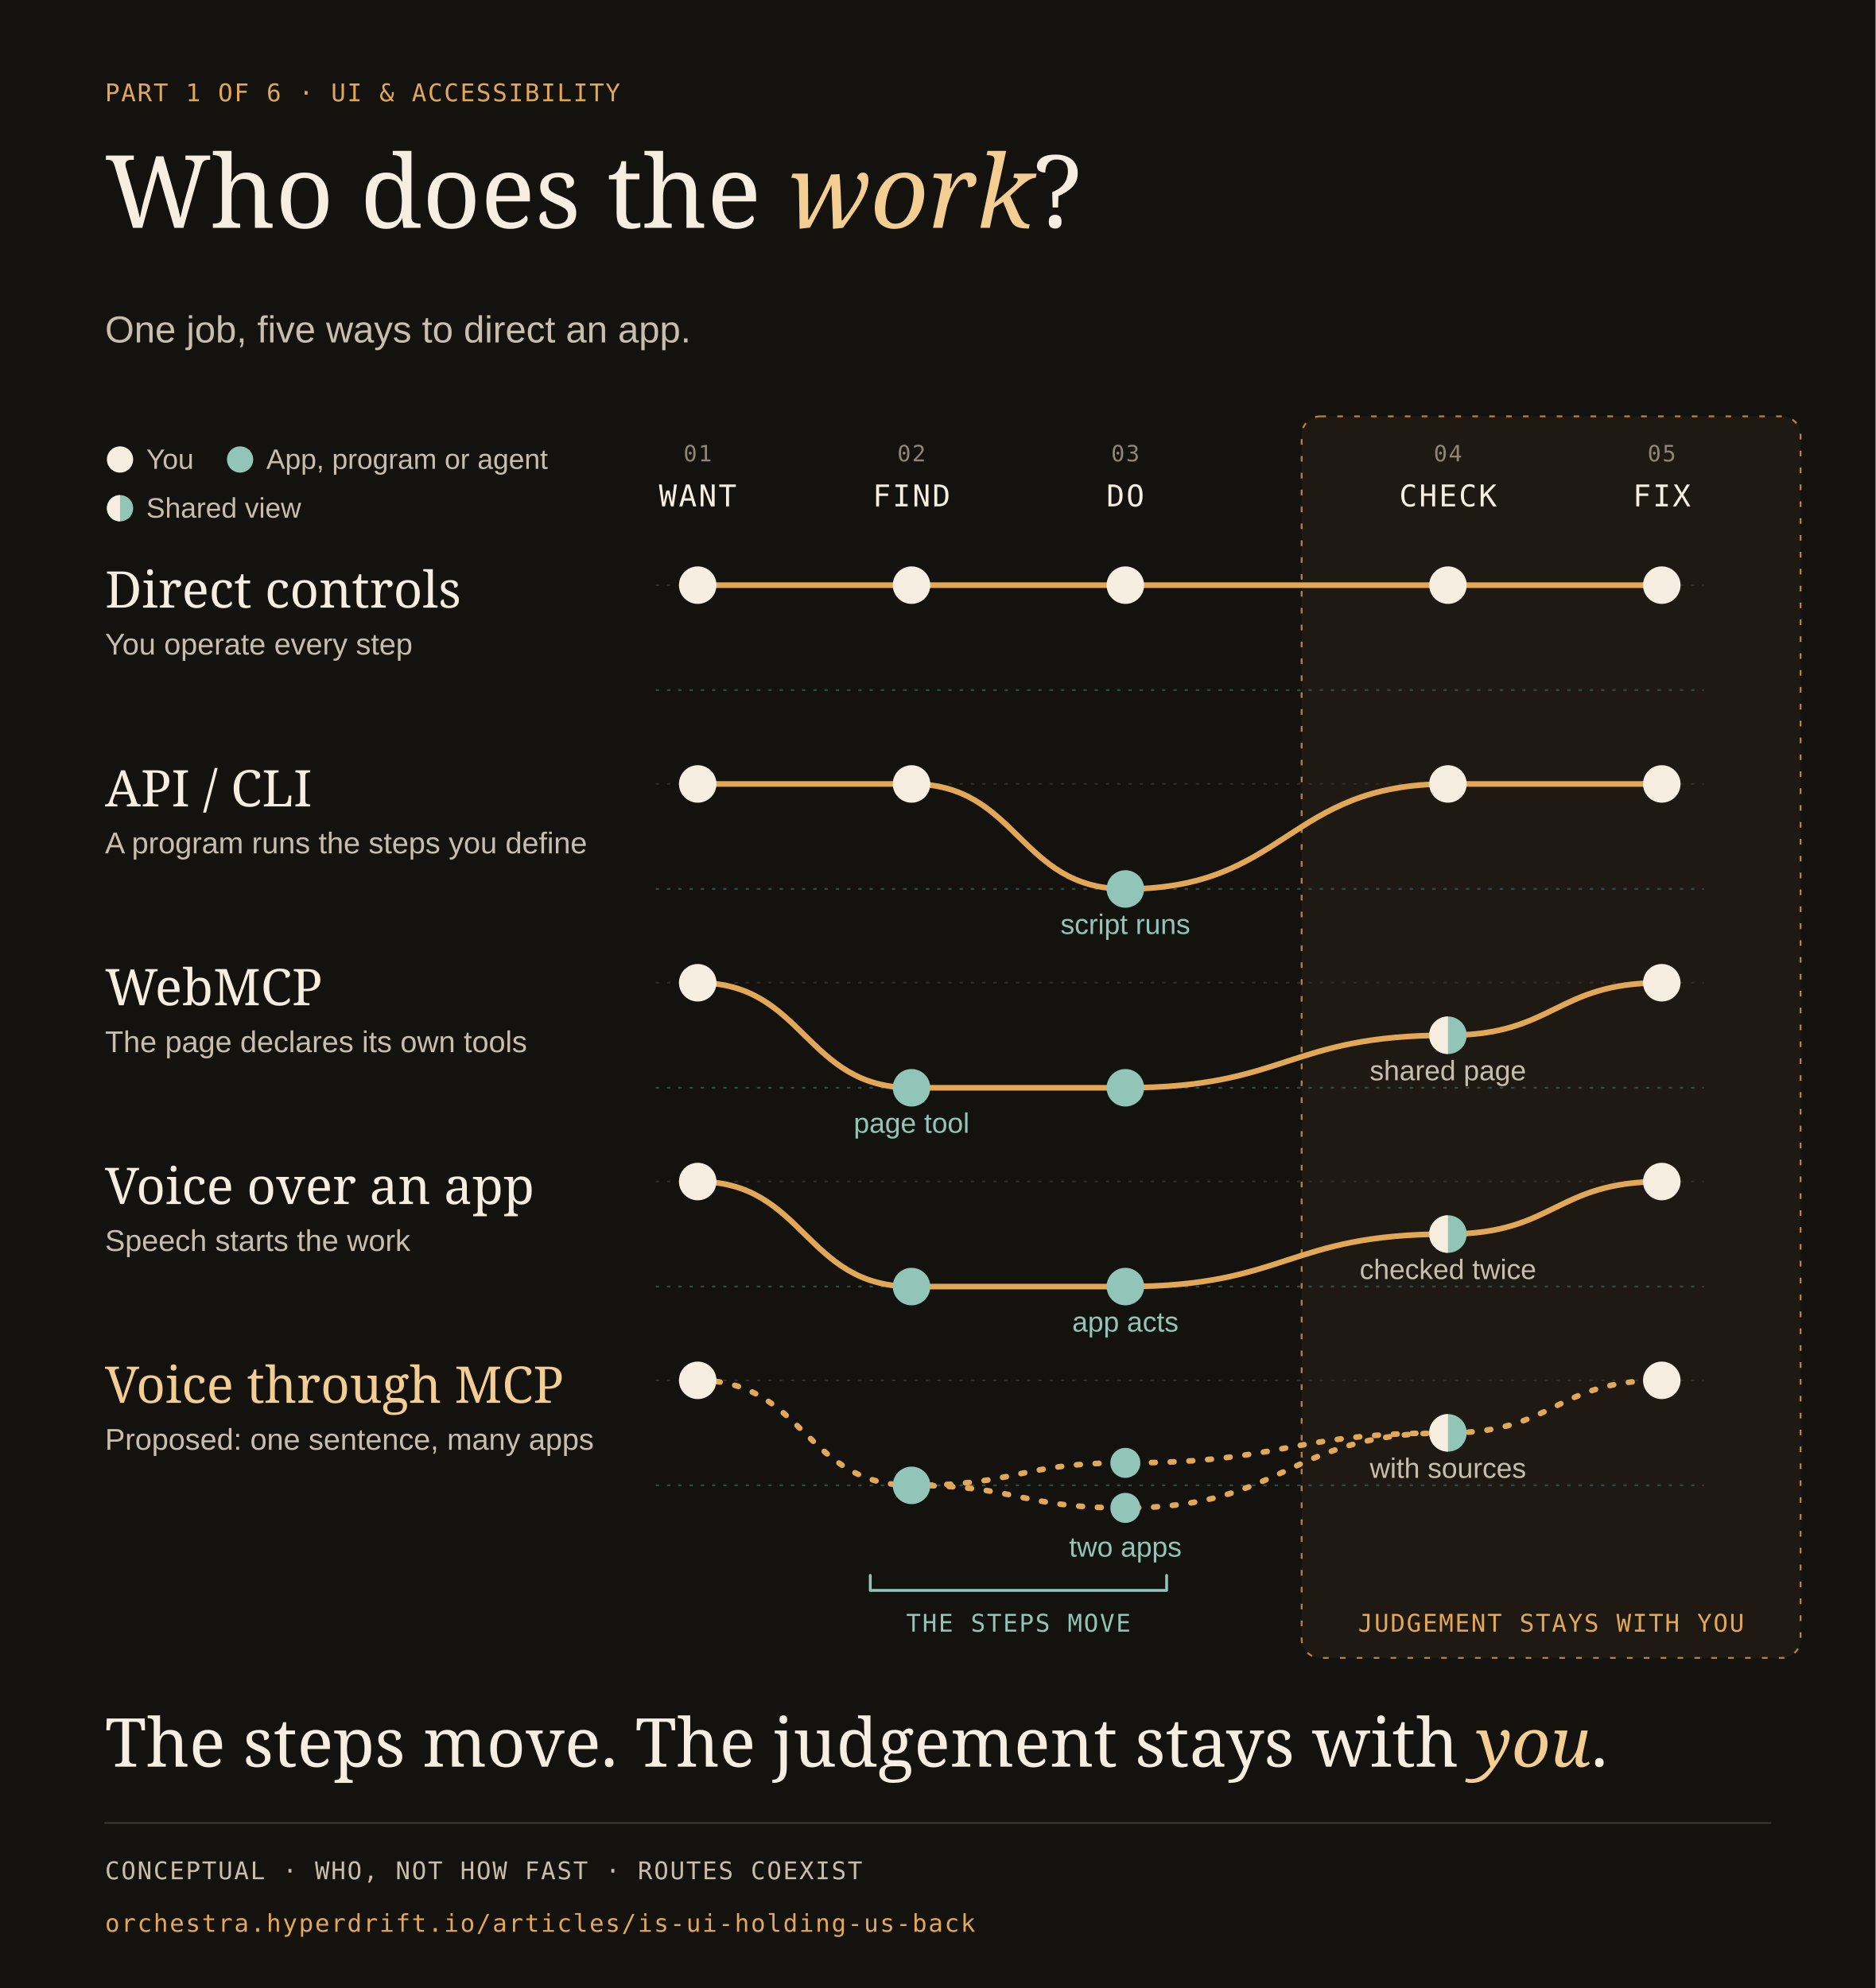
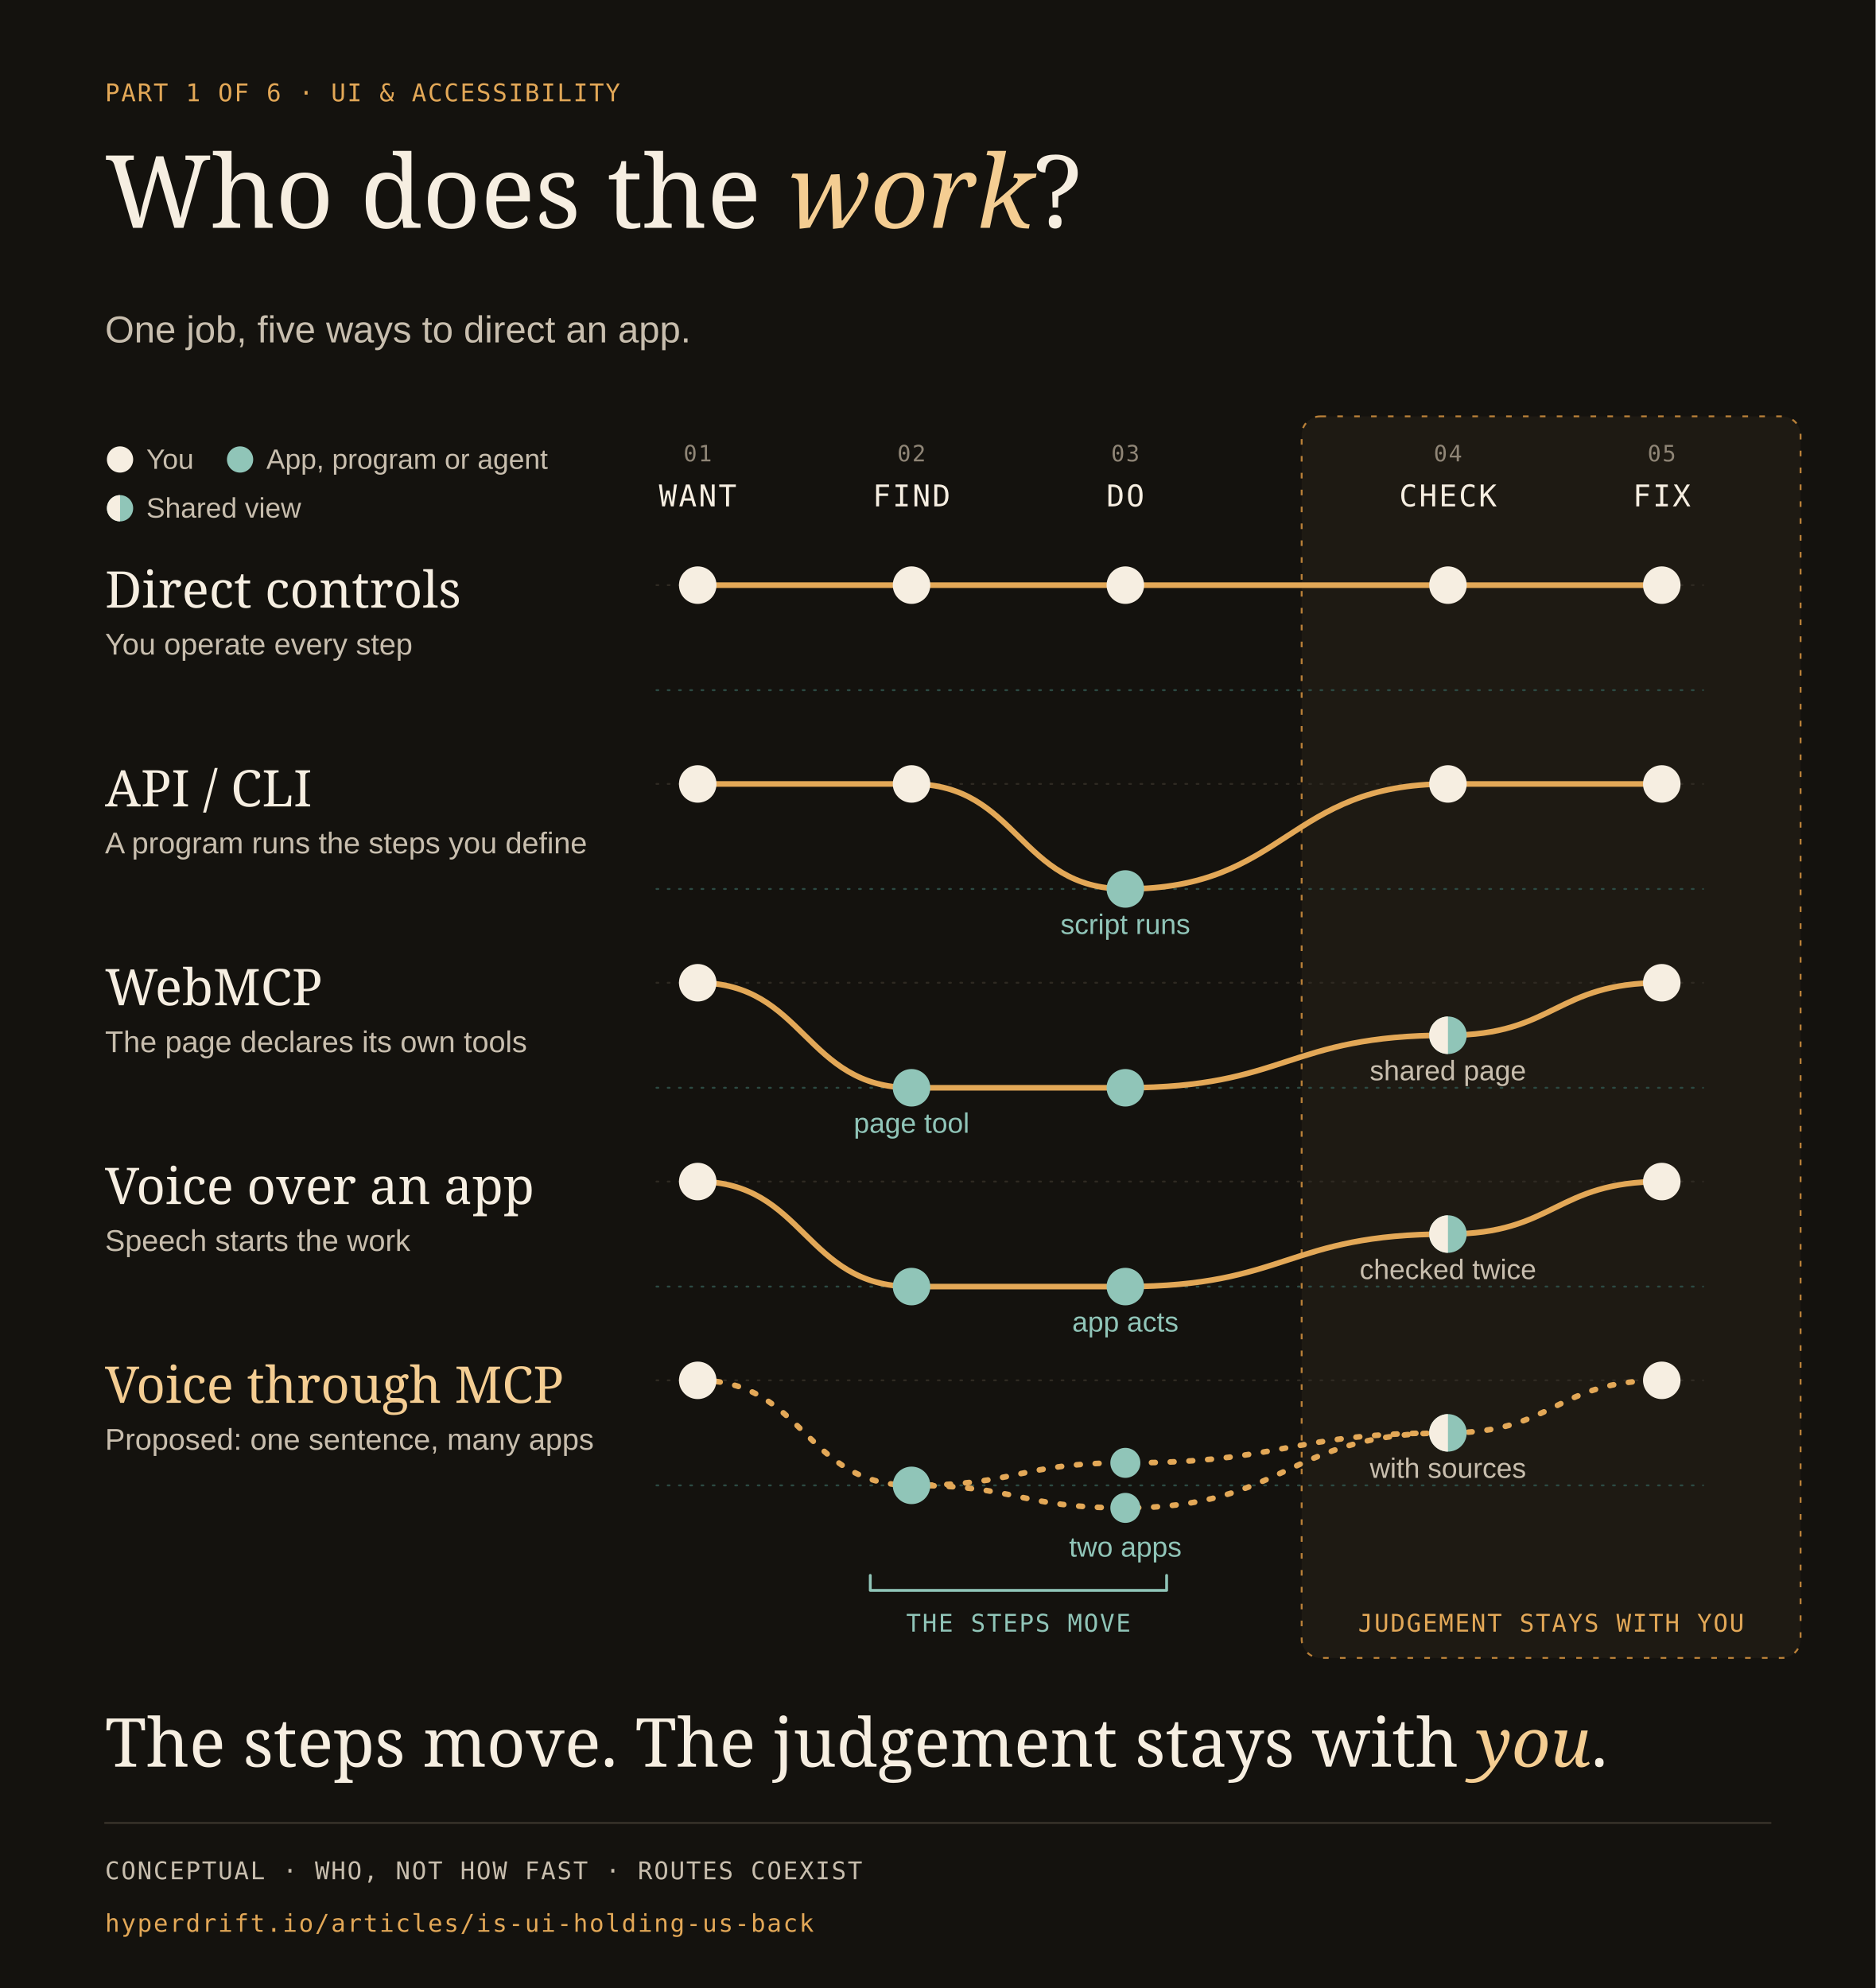
<svg xmlns="http://www.w3.org/2000/svg" width="1000" height="1060" viewBox="0 0 1000 1060" role="img" aria-labelledby="routes-title routes-desc">
  <style>.x-d{font-family:'Cormorant Garamond',Georgia,serif;font-weight:500}.x-i{font-family:'Cormorant Garamond',Georgia,serif;font-weight:500;font-style:italic}.x-s{font-family:'IBM Plex Sans','Helvetica Neue',Arial,sans-serif}.x-m{font-family:'IBM Plex Mono',Menlo,monospace;letter-spacing:.06em}</style>
  <rect width="1000" height="1060" fill="#14120e" />
  <text x="56" y="54" class="x-m" font-size="13" fill="#e3a857" text-anchor="start">PART 1 OF 6 · UI &amp; ACCESSIBILITY</text>
  <text x="56" y="121.5" class="x-d" font-size="54" fill="#f6eee1" text-anchor="start">Who does the <tspan fill="#f4cd92" class="x-i">work</tspan>?</text>
  <text x="56" y="182.58" class="x-s" font-size="20" fill="#c8beae" text-anchor="start">One job, five ways to direct an app.</text>
  <rect x="694" y="222" width="266" height="662" rx="10" fill="#1e1a13" stroke="#b98038" stroke-width="1" stroke-dasharray="3 6" />
  <text x="372" y="246" class="x-m" font-size="12" fill="#8f8576" text-anchor="middle">01</text>
  <text x="372" y="270" class="x-m" font-size="16" fill="#f6eee1" text-anchor="middle">WANT</text>
  <text x="486" y="246" class="x-m" font-size="12" fill="#8f8576" text-anchor="middle">02</text>
  <text x="486" y="270" class="x-m" font-size="16" fill="#f6eee1" text-anchor="middle">FIND</text>
  <text x="600" y="246" class="x-m" font-size="12" fill="#8f8576" text-anchor="middle">03</text>
  <text x="600" y="270" class="x-m" font-size="16" fill="#f6eee1" text-anchor="middle">DO</text>
  <text x="772" y="246" class="x-m" font-size="12" fill="#8f8576" text-anchor="middle">04</text>
  <text x="772" y="270" class="x-m" font-size="16" fill="#f6eee1" text-anchor="middle">CHECK</text>
  <text x="886" y="246" class="x-m" font-size="12" fill="#8f8576" text-anchor="middle">05</text>
  <text x="886" y="270" class="x-m" font-size="16" fill="#f6eee1" text-anchor="middle">FIX</text>
  <g data-route="controls">
    <text x="56" y="324" class="x-d" font-size="27" fill="#f6eee1" text-anchor="start">Direct controls</text>
    <text x="56" y="349" class="x-s" font-size="16" fill="#c8beae" text-anchor="start">You operate every step</text>
    <path d="M350 312L908 312" fill="none" stroke="#2f2a22" stroke-width="1" stroke-linecap="round" stroke-linejoin="round" stroke-dasharray="1 5" />
    <path d="M350 368L908 368" fill="none" stroke="#2c4a43" stroke-width="1" stroke-linecap="round" stroke-linejoin="round" stroke-dasharray="1 5" />
    <g data-trace="">
      <path pathLength="1" d="M372 312C429 312 429 312 486 312C543 312 543 312 600 312C686 312 686 312 772 312C829 312 829 312 886 312" fill="none" stroke="#e3a857" stroke-width="3" stroke-linecap="round" stroke-linejoin="round" />
    </g>
    <circle cx="372" cy="312" r="10" fill="#f6eee1" />
    <circle cx="486" cy="312" r="10" fill="#f6eee1" />
    <circle cx="600" cy="312" r="10" fill="#f6eee1" />
    <circle cx="772" cy="312" r="10" fill="#f6eee1" />
    <circle cx="886" cy="312" r="10" fill="#f6eee1" />
  </g>
  <g data-route="api-cli">
    <text x="56" y="430" class="x-d" font-size="27" fill="#f6eee1" text-anchor="start">API / CLI</text>
    <text x="56" y="455" class="x-s" font-size="16" fill="#c8beae" text-anchor="start">A program runs the steps you define</text>
    <path d="M350 418L908 418" fill="none" stroke="#2f2a22" stroke-width="1" stroke-linecap="round" stroke-linejoin="round" stroke-dasharray="1 5" />
    <path d="M350 474L908 474" fill="none" stroke="#2c4a43" stroke-width="1" stroke-linecap="round" stroke-linejoin="round" stroke-dasharray="1 5" />
    <g data-trace="">
      <path pathLength="1" d="M372 418C429 418 429 418 486 418C543 418 543 474 600 474C686 474 686 418 772 418C829 418 829 418 886 418" fill="none" stroke="#e3a857" stroke-width="3" stroke-linecap="round" stroke-linejoin="round" />
    </g>
    <circle cx="372" cy="418" r="10" fill="#f6eee1" />
    <circle cx="486" cy="418" r="10" fill="#f6eee1" />
    <circle cx="600" cy="474" r="10" fill="#90c5b8" />
    <circle cx="772" cy="418" r="10" fill="#f6eee1" />
    <circle cx="886" cy="418" r="10" fill="#f6eee1" />
    <text x="600" y="498" class="x-s" font-size="15" fill="#90c5b8" text-anchor="middle">script runs</text>
  </g>
  <g data-route="webmcp">
    <text x="56" y="536" class="x-d" font-size="27" fill="#f6eee1" text-anchor="start">WebMCP</text>
    <text x="56" y="561" class="x-s" font-size="16" fill="#c8beae" text-anchor="start">The page declares its own tools</text>
    <path d="M350 524L908 524" fill="none" stroke="#2f2a22" stroke-width="1" stroke-linecap="round" stroke-linejoin="round" stroke-dasharray="1 5" />
    <path d="M350 580L908 580" fill="none" stroke="#2c4a43" stroke-width="1" stroke-linecap="round" stroke-linejoin="round" stroke-dasharray="1 5" />
    <g data-trace="">
      <path pathLength="1" d="M372 524C429 524 429 580 486 580C543 580 543 580 600 580C686 580 686 552 772 552C829 552 829 524 886 524" fill="none" stroke="#e3a857" stroke-width="3" stroke-linecap="round" stroke-linejoin="round" />
    </g>
    <circle cx="372" cy="524" r="10" fill="#f6eee1" />
    <circle cx="486" cy="580" r="10" fill="#90c5b8" />
    <circle cx="600" cy="580" r="10" fill="#90c5b8" />
    <circle cx="772" cy="552" r="10" fill="#90c5b8" />
    <path d="M772 542A10 10 0 0 0 772 562Z" fill="#f6eee1" />
    <circle cx="886" cy="524" r="10" fill="#f6eee1" />
    <text x="486" y="604" class="x-s" font-size="15" fill="#90c5b8" text-anchor="middle">page tool</text>
    <text x="772" y="576" class="x-s" font-size="15" fill="#c8beae" text-anchor="middle">shared page</text>
  </g>
  <g data-route="voice-app">
    <text x="56" y="642" class="x-d" font-size="27" fill="#f6eee1" text-anchor="start">Voice over an app</text>
    <text x="56" y="667" class="x-s" font-size="16" fill="#c8beae" text-anchor="start">Speech starts the work</text>
    <path d="M350 630L908 630" fill="none" stroke="#2f2a22" stroke-width="1" stroke-linecap="round" stroke-linejoin="round" stroke-dasharray="1 5" />
    <path d="M350 686L908 686" fill="none" stroke="#2c4a43" stroke-width="1" stroke-linecap="round" stroke-linejoin="round" stroke-dasharray="1 5" />
    <g data-trace="">
      <path pathLength="1" d="M372 630C429 630 429 686 486 686C543 686 543 686 600 686C686 686 686 658 772 658C829 658 829 630 886 630" fill="none" stroke="#e3a857" stroke-width="3" stroke-linecap="round" stroke-linejoin="round" />
    </g>
    <circle cx="372" cy="630" r="10" fill="#f6eee1" />
    <circle cx="486" cy="686" r="10" fill="#90c5b8" />
    <circle cx="600" cy="686" r="10" fill="#90c5b8" />
    <circle cx="772" cy="658" r="10" fill="#90c5b8" />
    <path d="M772 648A10 10 0 0 0 772 668Z" fill="#f6eee1" />
    <circle cx="886" cy="630" r="10" fill="#f6eee1" />
    <text x="600" y="710" class="x-s" font-size="15" fill="#90c5b8" text-anchor="middle">app acts</text>
    <text x="772" y="682" class="x-s" font-size="15" fill="#c8beae" text-anchor="middle">checked twice</text>
  </g>
  <g data-route="voice-mcp">
    <text x="56" y="748" class="x-d" font-size="27" fill="#f4cd92" text-anchor="start">Voice through MCP</text>
    <text x="56" y="773" class="x-s" font-size="16" fill="#c8beae" text-anchor="start">Proposed: one sentence, many apps</text>
    <path d="M350 736L908 736" fill="none" stroke="#2f2a22" stroke-width="1" stroke-linecap="round" stroke-linejoin="round" stroke-dasharray="1 5" />
    <path d="M350 792L908 792" fill="none" stroke="#2c4a43" stroke-width="1" stroke-linecap="round" stroke-linejoin="round" stroke-dasharray="1 5" />
    <path d="M372 736C429 736 429 792 486 792C543 792 543 780 600 780C686 780 686 764 772 764C829 764 829 736 886 736" fill="none" stroke="#e3a857" stroke-width="3" stroke-linecap="round" stroke-linejoin="round" stroke-dasharray="2 8" />
    <path d="M486 792C543 792 543 804 600 804C686 804 686 764 772 764" fill="none" stroke="#e3a857" stroke-width="3" stroke-linecap="round" stroke-linejoin="round" stroke-dasharray="2 8" />
    <circle cx="372" cy="736" r="10" fill="#f6eee1" />
    <circle cx="486" cy="792" r="10" fill="#90c5b8" />
    <circle cx="600" cy="780" r="8" fill="#90c5b8" />
    <circle cx="600" cy="804" r="8" fill="#90c5b8" />
    <circle cx="772" cy="764" r="10" fill="#90c5b8" />
    <path d="M772 754A10 10 0 0 0 772 774Z" fill="#f6eee1" />
    <circle cx="886" cy="736" r="10" fill="#f6eee1" />
    <text x="600" y="830" class="x-s" font-size="15" fill="#90c5b8" text-anchor="middle">two apps</text>
    <text x="772" y="788" class="x-s" font-size="15" fill="#c8beae" text-anchor="middle">with sources</text>
  </g>
  <path d="M464 840V848H622V840" fill="none" stroke="#90c5b8" stroke-width="1.5" stroke-linecap="round" stroke-linejoin="round" />
  <text x="543" y="870" class="x-m" font-size="13" fill="#90c5b8" text-anchor="middle">THE STEPS MOVE</text>
  <text x="827" y="870" class="x-m" font-size="13" fill="#e3a857" text-anchor="middle">JUDGEMENT STAYS WITH YOU</text>
  <circle cx="64" cy="245" r="7" fill="#f6eee1" />
  <text x="78" y="250" class="x-s" font-size="15" fill="#c8beae" text-anchor="start">You</text>
  <circle cx="128" cy="245" r="7" fill="#90c5b8" />
  <text x="142" y="250" class="x-s" font-size="15" fill="#c8beae" text-anchor="start">App, program or agent</text>
  <circle cx="64" cy="271" r="7" fill="#90c5b8" />
  <path d="M64 264A7 7 0 0 0 64 278Z" fill="#f6eee1" />
  <text x="78" y="276" class="x-s" font-size="15" fill="#c8beae" text-anchor="start">Shared view</text>
  <text x="56" y="942" class="x-d" font-size="36" fill="#f6eee1" text-anchor="start">The steps move. The judgement stays with <tspan fill="#f4cd92" class="x-i">you</tspan>.</text>
  <path d="M56 972L944 972" fill="none" stroke="#3a342b" stroke-width="1" stroke-linecap="round" stroke-linejoin="round" />
  <text x="56" y="1002" class="x-m" font-size="13" fill="#c8beae" text-anchor="start">CONCEPTUAL · WHO, NOT HOW FAST · ROUTES COEXIST</text>
-   <text x="56" y="1030" class="x-m" font-size="13" fill="#e3a857" text-anchor="start">orchestra.hyperdrift.io/articles/is-ui-holding-us-back</text>
+   <text x="56" y="1030" class="x-m" font-size="13" fill="#e3a857" text-anchor="start">hyperdrift.io/articles/is-ui-holding-us-back</text>
</svg>
